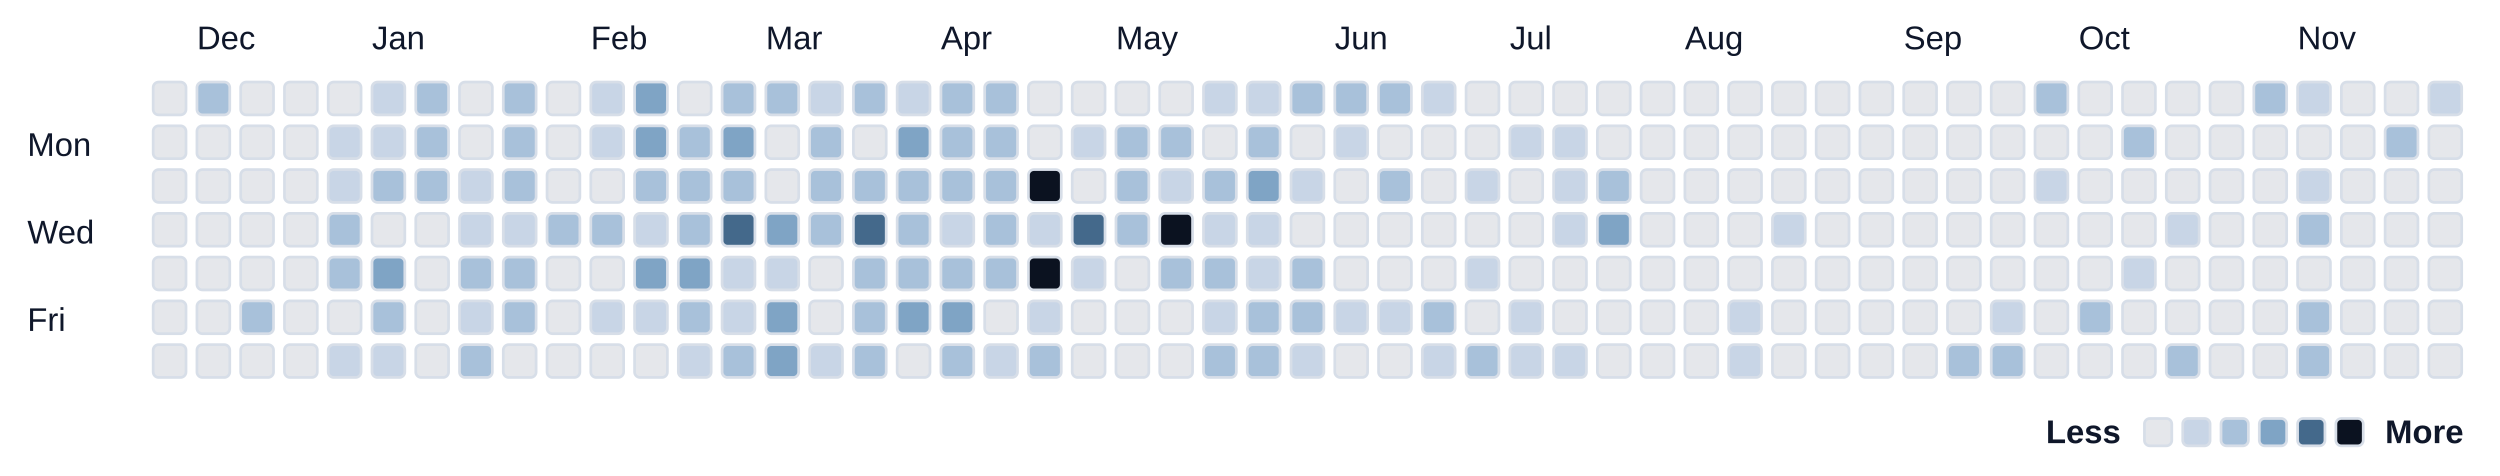
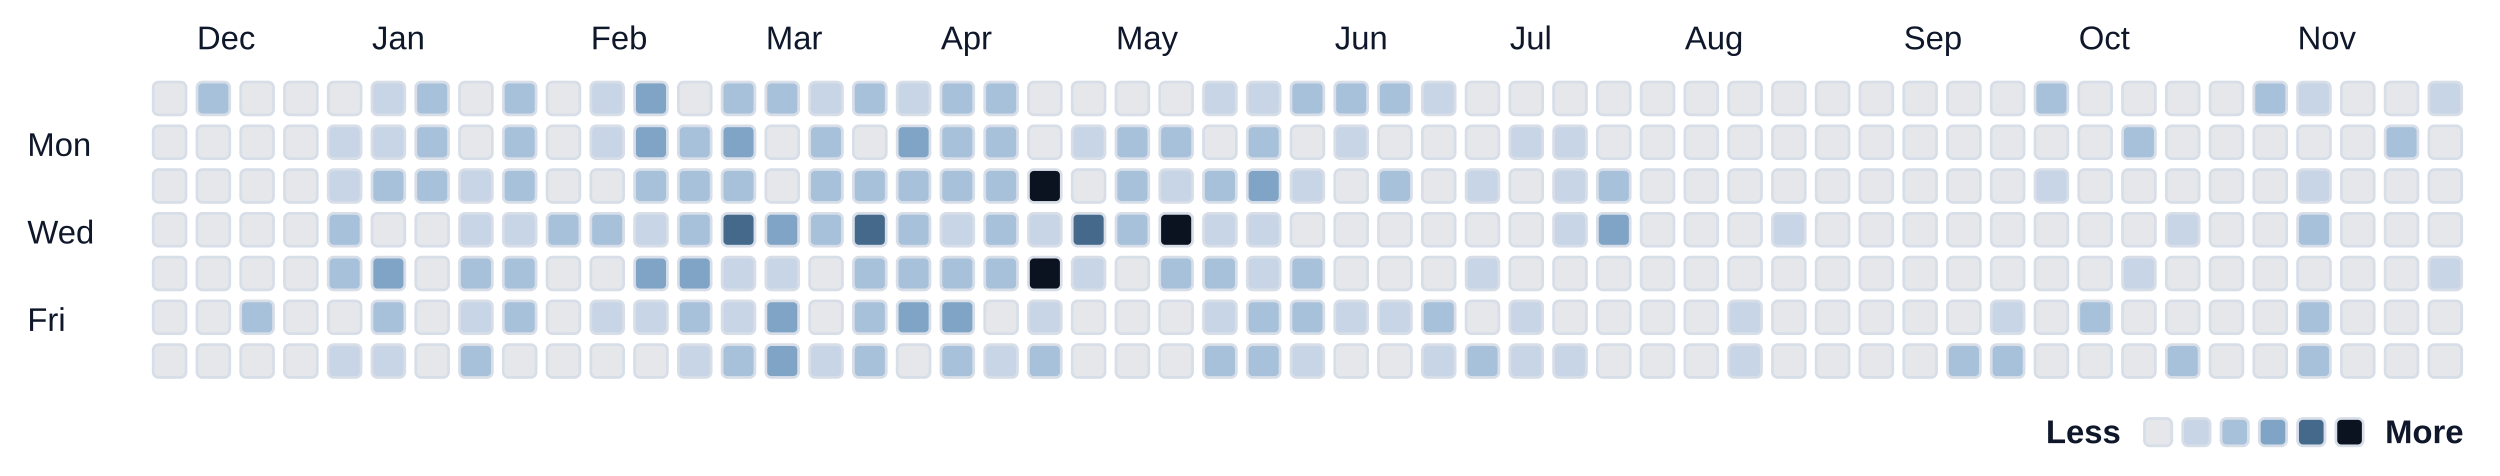
<svg xmlns="http://www.w3.org/2000/svg" baseProfile="tiny" height="174" version="1.2" width="914">
  <defs />
  <text fill="#0F172A" font-family="Segoe UI, Arial, sans-serif" font-size="12px" x="72" y="18">Dec</text>
  <text fill="#0F172A" font-family="Segoe UI, Arial, sans-serif" font-size="12px" x="136" y="18">Jan</text>
  <text fill="#0F172A" font-family="Segoe UI, Arial, sans-serif" font-size="12px" x="216" y="18">Feb</text>
  <text fill="#0F172A" font-family="Segoe UI, Arial, sans-serif" font-size="12px" x="280" y="18">Mar</text>
  <text fill="#0F172A" font-family="Segoe UI, Arial, sans-serif" font-size="12px" x="344" y="18">Apr</text>
  <text fill="#0F172A" font-family="Segoe UI, Arial, sans-serif" font-size="12px" x="408" y="18">May</text>
  <text fill="#0F172A" font-family="Segoe UI, Arial, sans-serif" font-size="12px" x="488" y="18">Jun</text>
  <text fill="#0F172A" font-family="Segoe UI, Arial, sans-serif" font-size="12px" x="552" y="18">Jul</text>
  <text fill="#0F172A" font-family="Segoe UI, Arial, sans-serif" font-size="12px" x="616" y="18">Aug</text>
  <text fill="#0F172A" font-family="Segoe UI, Arial, sans-serif" font-size="12px" x="696" y="18">Sep</text>
  <text fill="#0F172A" font-family="Segoe UI, Arial, sans-serif" font-size="12px" x="760" y="18">Oct</text>
  <text fill="#0F172A" font-family="Segoe UI, Arial, sans-serif" font-size="12px" x="840" y="18">Nov</text>
  <text fill="#0F172A" font-family="Segoe UI, Arial, sans-serif" font-size="12px" x="10" y="57">Mon</text>
  <text fill="#0F172A" font-family="Segoe UI, Arial, sans-serif" font-size="12px" x="10" y="89">Wed</text>
  <text fill="#0F172A" font-family="Segoe UI, Arial, sans-serif" font-size="12px" x="10" y="121">Fri</text>
  <rect fill="#E5E7EB" height="12" rx="2" ry="2" stroke="#D7DEE8" stroke-width="1" width="12" x="56" y="30" />
  <rect fill="#E5E7EB" height="12" rx="2" ry="2" stroke="#D7DEE8" stroke-width="1" width="12" x="56" y="46" />
  <rect fill="#E5E7EB" height="12" rx="2" ry="2" stroke="#D7DEE8" stroke-width="1" width="12" x="56" y="62" />
  <rect fill="#E5E7EB" height="12" rx="2" ry="2" stroke="#D7DEE8" stroke-width="1" width="12" x="56" y="78" />
  <rect fill="#E5E7EB" height="12" rx="2" ry="2" stroke="#D7DEE8" stroke-width="1" width="12" x="56" y="94" />
  <rect fill="#E5E7EB" height="12" rx="2" ry="2" stroke="#D7DEE8" stroke-width="1" width="12" x="56" y="110" />
  <rect fill="#E5E7EB" height="12" rx="2" ry="2" stroke="#D7DEE8" stroke-width="1" width="12" x="56" y="126" />
  <rect fill="#A8C1DA" height="12" rx="2" ry="2" stroke="#D7DEE8" stroke-width="1" width="12" x="72" y="30" />
  <rect fill="#E5E7EB" height="12" rx="2" ry="2" stroke="#D7DEE8" stroke-width="1" width="12" x="72" y="46" />
  <rect fill="#E5E7EB" height="12" rx="2" ry="2" stroke="#D7DEE8" stroke-width="1" width="12" x="72" y="62" />
  <rect fill="#E5E7EB" height="12" rx="2" ry="2" stroke="#D7DEE8" stroke-width="1" width="12" x="72" y="78" />
  <rect fill="#E5E7EB" height="12" rx="2" ry="2" stroke="#D7DEE8" stroke-width="1" width="12" x="72" y="94" />
  <rect fill="#E5E7EB" height="12" rx="2" ry="2" stroke="#D7DEE8" stroke-width="1" width="12" x="72" y="110" />
  <rect fill="#E5E7EB" height="12" rx="2" ry="2" stroke="#D7DEE8" stroke-width="1" width="12" x="72" y="126" />
  <rect fill="#E5E7EB" height="12" rx="2" ry="2" stroke="#D7DEE8" stroke-width="1" width="12" x="88" y="30" />
  <rect fill="#E5E7EB" height="12" rx="2" ry="2" stroke="#D7DEE8" stroke-width="1" width="12" x="88" y="46" />
  <rect fill="#E5E7EB" height="12" rx="2" ry="2" stroke="#D7DEE8" stroke-width="1" width="12" x="88" y="62" />
  <rect fill="#E5E7EB" height="12" rx="2" ry="2" stroke="#D7DEE8" stroke-width="1" width="12" x="88" y="78" />
  <rect fill="#E5E7EB" height="12" rx="2" ry="2" stroke="#D7DEE8" stroke-width="1" width="12" x="88" y="94" />
  <rect fill="#A8C1DA" height="12" rx="2" ry="2" stroke="#D7DEE8" stroke-width="1" width="12" x="88" y="110" />
  <rect fill="#E5E7EB" height="12" rx="2" ry="2" stroke="#D7DEE8" stroke-width="1" width="12" x="88" y="126" />
  <rect fill="#E5E7EB" height="12" rx="2" ry="2" stroke="#D7DEE8" stroke-width="1" width="12" x="104" y="30" />
  <rect fill="#E5E7EB" height="12" rx="2" ry="2" stroke="#D7DEE8" stroke-width="1" width="12" x="104" y="46" />
  <rect fill="#E5E7EB" height="12" rx="2" ry="2" stroke="#D7DEE8" stroke-width="1" width="12" x="104" y="62" />
  <rect fill="#E5E7EB" height="12" rx="2" ry="2" stroke="#D7DEE8" stroke-width="1" width="12" x="104" y="78" />
  <rect fill="#E5E7EB" height="12" rx="2" ry="2" stroke="#D7DEE8" stroke-width="1" width="12" x="104" y="94" />
  <rect fill="#E5E7EB" height="12" rx="2" ry="2" stroke="#D7DEE8" stroke-width="1" width="12" x="104" y="110" />
  <rect fill="#E5E7EB" height="12" rx="2" ry="2" stroke="#D7DEE8" stroke-width="1" width="12" x="104" y="126" />
  <rect fill="#E5E7EB" height="12" rx="2" ry="2" stroke="#D7DEE8" stroke-width="1" width="12" x="120" y="30" />
  <rect fill="#C8D5E6" height="12" rx="2" ry="2" stroke="#D7DEE8" stroke-width="1" width="12" x="120" y="46" />
  <rect fill="#C8D5E6" height="12" rx="2" ry="2" stroke="#D7DEE8" stroke-width="1" width="12" x="120" y="62" />
  <rect fill="#A8C1DA" height="12" rx="2" ry="2" stroke="#D7DEE8" stroke-width="1" width="12" x="120" y="78" />
  <rect fill="#A8C1DA" height="12" rx="2" ry="2" stroke="#D7DEE8" stroke-width="1" width="12" x="120" y="94" />
  <rect fill="#E5E7EB" height="12" rx="2" ry="2" stroke="#D7DEE8" stroke-width="1" width="12" x="120" y="110" />
  <rect fill="#C8D5E6" height="12" rx="2" ry="2" stroke="#D7DEE8" stroke-width="1" width="12" x="120" y="126" />
  <rect fill="#C8D5E6" height="12" rx="2" ry="2" stroke="#D7DEE8" stroke-width="1" width="12" x="136" y="30" />
  <rect fill="#C8D5E6" height="12" rx="2" ry="2" stroke="#D7DEE8" stroke-width="1" width="12" x="136" y="46" />
  <rect fill="#A8C1DA" height="12" rx="2" ry="2" stroke="#D7DEE8" stroke-width="1" width="12" x="136" y="62" />
  <rect fill="#E5E7EB" height="12" rx="2" ry="2" stroke="#D7DEE8" stroke-width="1" width="12" x="136" y="78" />
  <rect fill="#7FA4C5" height="12" rx="2" ry="2" stroke="#D7DEE8" stroke-width="1" width="12" x="136" y="94" />
  <rect fill="#A8C1DA" height="12" rx="2" ry="2" stroke="#D7DEE8" stroke-width="1" width="12" x="136" y="110" />
  <rect fill="#C8D5E6" height="12" rx="2" ry="2" stroke="#D7DEE8" stroke-width="1" width="12" x="136" y="126" />
  <rect fill="#A8C1DA" height="12" rx="2" ry="2" stroke="#D7DEE8" stroke-width="1" width="12" x="152" y="30" />
  <rect fill="#A8C1DA" height="12" rx="2" ry="2" stroke="#D7DEE8" stroke-width="1" width="12" x="152" y="46" />
  <rect fill="#A8C1DA" height="12" rx="2" ry="2" stroke="#D7DEE8" stroke-width="1" width="12" x="152" y="62" />
  <rect fill="#E5E7EB" height="12" rx="2" ry="2" stroke="#D7DEE8" stroke-width="1" width="12" x="152" y="78" />
  <rect fill="#E5E7EB" height="12" rx="2" ry="2" stroke="#D7DEE8" stroke-width="1" width="12" x="152" y="94" />
  <rect fill="#E5E7EB" height="12" rx="2" ry="2" stroke="#D7DEE8" stroke-width="1" width="12" x="152" y="110" />
  <rect fill="#E5E7EB" height="12" rx="2" ry="2" stroke="#D7DEE8" stroke-width="1" width="12" x="152" y="126" />
  <rect fill="#E5E7EB" height="12" rx="2" ry="2" stroke="#D7DEE8" stroke-width="1" width="12" x="168" y="30" />
  <rect fill="#E5E7EB" height="12" rx="2" ry="2" stroke="#D7DEE8" stroke-width="1" width="12" x="168" y="46" />
  <rect fill="#C8D5E6" height="12" rx="2" ry="2" stroke="#D7DEE8" stroke-width="1" width="12" x="168" y="62" />
  <rect fill="#C8D5E6" height="12" rx="2" ry="2" stroke="#D7DEE8" stroke-width="1" width="12" x="168" y="78" />
  <rect fill="#A8C1DA" height="12" rx="2" ry="2" stroke="#D7DEE8" stroke-width="1" width="12" x="168" y="94" />
  <rect fill="#C8D5E6" height="12" rx="2" ry="2" stroke="#D7DEE8" stroke-width="1" width="12" x="168" y="110" />
  <rect fill="#A8C1DA" height="12" rx="2" ry="2" stroke="#D7DEE8" stroke-width="1" width="12" x="168" y="126" />
  <rect fill="#A8C1DA" height="12" rx="2" ry="2" stroke="#D7DEE8" stroke-width="1" width="12" x="184" y="30" />
  <rect fill="#A8C1DA" height="12" rx="2" ry="2" stroke="#D7DEE8" stroke-width="1" width="12" x="184" y="46" />
  <rect fill="#A8C1DA" height="12" rx="2" ry="2" stroke="#D7DEE8" stroke-width="1" width="12" x="184" y="62" />
  <rect fill="#C8D5E6" height="12" rx="2" ry="2" stroke="#D7DEE8" stroke-width="1" width="12" x="184" y="78" />
  <rect fill="#A8C1DA" height="12" rx="2" ry="2" stroke="#D7DEE8" stroke-width="1" width="12" x="184" y="94" />
  <rect fill="#A8C1DA" height="12" rx="2" ry="2" stroke="#D7DEE8" stroke-width="1" width="12" x="184" y="110" />
  <rect fill="#E5E7EB" height="12" rx="2" ry="2" stroke="#D7DEE8" stroke-width="1" width="12" x="184" y="126" />
  <rect fill="#E5E7EB" height="12" rx="2" ry="2" stroke="#D7DEE8" stroke-width="1" width="12" x="200" y="30" />
  <rect fill="#E5E7EB" height="12" rx="2" ry="2" stroke="#D7DEE8" stroke-width="1" width="12" x="200" y="46" />
  <rect fill="#E5E7EB" height="12" rx="2" ry="2" stroke="#D7DEE8" stroke-width="1" width="12" x="200" y="62" />
  <rect fill="#A8C1DA" height="12" rx="2" ry="2" stroke="#D7DEE8" stroke-width="1" width="12" x="200" y="78" />
  <rect fill="#E5E7EB" height="12" rx="2" ry="2" stroke="#D7DEE8" stroke-width="1" width="12" x="200" y="94" />
  <rect fill="#E5E7EB" height="12" rx="2" ry="2" stroke="#D7DEE8" stroke-width="1" width="12" x="200" y="110" />
  <rect fill="#E5E7EB" height="12" rx="2" ry="2" stroke="#D7DEE8" stroke-width="1" width="12" x="200" y="126" />
  <rect fill="#C8D5E6" height="12" rx="2" ry="2" stroke="#D7DEE8" stroke-width="1" width="12" x="216" y="30" />
  <rect fill="#C8D5E6" height="12" rx="2" ry="2" stroke="#D7DEE8" stroke-width="1" width="12" x="216" y="46" />
  <rect fill="#E5E7EB" height="12" rx="2" ry="2" stroke="#D7DEE8" stroke-width="1" width="12" x="216" y="62" />
  <rect fill="#A8C1DA" height="12" rx="2" ry="2" stroke="#D7DEE8" stroke-width="1" width="12" x="216" y="78" />
  <rect fill="#E5E7EB" height="12" rx="2" ry="2" stroke="#D7DEE8" stroke-width="1" width="12" x="216" y="94" />
  <rect fill="#C8D5E6" height="12" rx="2" ry="2" stroke="#D7DEE8" stroke-width="1" width="12" x="216" y="110" />
  <rect fill="#E5E7EB" height="12" rx="2" ry="2" stroke="#D7DEE8" stroke-width="1" width="12" x="216" y="126" />
  <rect fill="#7FA4C5" height="12" rx="2" ry="2" stroke="#D7DEE8" stroke-width="1" width="12" x="232" y="30" />
  <rect fill="#7FA4C5" height="12" rx="2" ry="2" stroke="#D7DEE8" stroke-width="1" width="12" x="232" y="46" />
  <rect fill="#A8C1DA" height="12" rx="2" ry="2" stroke="#D7DEE8" stroke-width="1" width="12" x="232" y="62" />
  <rect fill="#C8D5E6" height="12" rx="2" ry="2" stroke="#D7DEE8" stroke-width="1" width="12" x="232" y="78" />
  <rect fill="#7FA4C5" height="12" rx="2" ry="2" stroke="#D7DEE8" stroke-width="1" width="12" x="232" y="94" />
  <rect fill="#C8D5E6" height="12" rx="2" ry="2" stroke="#D7DEE8" stroke-width="1" width="12" x="232" y="110" />
  <rect fill="#E5E7EB" height="12" rx="2" ry="2" stroke="#D7DEE8" stroke-width="1" width="12" x="232" y="126" />
  <rect fill="#E5E7EB" height="12" rx="2" ry="2" stroke="#D7DEE8" stroke-width="1" width="12" x="248" y="30" />
  <rect fill="#A8C1DA" height="12" rx="2" ry="2" stroke="#D7DEE8" stroke-width="1" width="12" x="248" y="46" />
  <rect fill="#A8C1DA" height="12" rx="2" ry="2" stroke="#D7DEE8" stroke-width="1" width="12" x="248" y="62" />
  <rect fill="#A8C1DA" height="12" rx="2" ry="2" stroke="#D7DEE8" stroke-width="1" width="12" x="248" y="78" />
  <rect fill="#7FA4C5" height="12" rx="2" ry="2" stroke="#D7DEE8" stroke-width="1" width="12" x="248" y="94" />
  <rect fill="#A8C1DA" height="12" rx="2" ry="2" stroke="#D7DEE8" stroke-width="1" width="12" x="248" y="110" />
  <rect fill="#C8D5E6" height="12" rx="2" ry="2" stroke="#D7DEE8" stroke-width="1" width="12" x="248" y="126" />
  <rect fill="#A8C1DA" height="12" rx="2" ry="2" stroke="#D7DEE8" stroke-width="1" width="12" x="264" y="30" />
  <rect fill="#7FA4C5" height="12" rx="2" ry="2" stroke="#D7DEE8" stroke-width="1" width="12" x="264" y="46" />
  <rect fill="#A8C1DA" height="12" rx="2" ry="2" stroke="#D7DEE8" stroke-width="1" width="12" x="264" y="62" />
  <rect fill="#44698B" height="12" rx="2" ry="2" stroke="#D7DEE8" stroke-width="1" width="12" x="264" y="78" />
  <rect fill="#C8D5E6" height="12" rx="2" ry="2" stroke="#D7DEE8" stroke-width="1" width="12" x="264" y="94" />
  <rect fill="#C8D5E6" height="12" rx="2" ry="2" stroke="#D7DEE8" stroke-width="1" width="12" x="264" y="110" />
  <rect fill="#A8C1DA" height="12" rx="2" ry="2" stroke="#D7DEE8" stroke-width="1" width="12" x="264" y="126" />
  <rect fill="#A8C1DA" height="12" rx="2" ry="2" stroke="#D7DEE8" stroke-width="1" width="12" x="280" y="30" />
  <rect fill="#E5E7EB" height="12" rx="2" ry="2" stroke="#D7DEE8" stroke-width="1" width="12" x="280" y="46" />
  <rect fill="#E5E7EB" height="12" rx="2" ry="2" stroke="#D7DEE8" stroke-width="1" width="12" x="280" y="62" />
  <rect fill="#7FA4C5" height="12" rx="2" ry="2" stroke="#D7DEE8" stroke-width="1" width="12" x="280" y="78" />
  <rect fill="#C8D5E6" height="12" rx="2" ry="2" stroke="#D7DEE8" stroke-width="1" width="12" x="280" y="94" />
  <rect fill="#7FA4C5" height="12" rx="2" ry="2" stroke="#D7DEE8" stroke-width="1" width="12" x="280" y="110" />
  <rect fill="#7FA4C5" height="12" rx="2" ry="2" stroke="#D7DEE8" stroke-width="1" width="12" x="280" y="126" />
  <rect fill="#C8D5E6" height="12" rx="2" ry="2" stroke="#D7DEE8" stroke-width="1" width="12" x="296" y="30" />
  <rect fill="#A8C1DA" height="12" rx="2" ry="2" stroke="#D7DEE8" stroke-width="1" width="12" x="296" y="46" />
  <rect fill="#A8C1DA" height="12" rx="2" ry="2" stroke="#D7DEE8" stroke-width="1" width="12" x="296" y="62" />
  <rect fill="#A8C1DA" height="12" rx="2" ry="2" stroke="#D7DEE8" stroke-width="1" width="12" x="296" y="78" />
  <rect fill="#E5E7EB" height="12" rx="2" ry="2" stroke="#D7DEE8" stroke-width="1" width="12" x="296" y="94" />
  <rect fill="#E5E7EB" height="12" rx="2" ry="2" stroke="#D7DEE8" stroke-width="1" width="12" x="296" y="110" />
  <rect fill="#C8D5E6" height="12" rx="2" ry="2" stroke="#D7DEE8" stroke-width="1" width="12" x="296" y="126" />
  <rect fill="#A8C1DA" height="12" rx="2" ry="2" stroke="#D7DEE8" stroke-width="1" width="12" x="312" y="30" />
  <rect fill="#E5E7EB" height="12" rx="2" ry="2" stroke="#D7DEE8" stroke-width="1" width="12" x="312" y="46" />
  <rect fill="#A8C1DA" height="12" rx="2" ry="2" stroke="#D7DEE8" stroke-width="1" width="12" x="312" y="62" />
  <rect fill="#44698B" height="12" rx="2" ry="2" stroke="#D7DEE8" stroke-width="1" width="12" x="312" y="78" />
  <rect fill="#A8C1DA" height="12" rx="2" ry="2" stroke="#D7DEE8" stroke-width="1" width="12" x="312" y="94" />
  <rect fill="#A8C1DA" height="12" rx="2" ry="2" stroke="#D7DEE8" stroke-width="1" width="12" x="312" y="110" />
  <rect fill="#A8C1DA" height="12" rx="2" ry="2" stroke="#D7DEE8" stroke-width="1" width="12" x="312" y="126" />
  <rect fill="#C8D5E6" height="12" rx="2" ry="2" stroke="#D7DEE8" stroke-width="1" width="12" x="328" y="30" />
  <rect fill="#7FA4C5" height="12" rx="2" ry="2" stroke="#D7DEE8" stroke-width="1" width="12" x="328" y="46" />
  <rect fill="#A8C1DA" height="12" rx="2" ry="2" stroke="#D7DEE8" stroke-width="1" width="12" x="328" y="62" />
  <rect fill="#A8C1DA" height="12" rx="2" ry="2" stroke="#D7DEE8" stroke-width="1" width="12" x="328" y="78" />
  <rect fill="#A8C1DA" height="12" rx="2" ry="2" stroke="#D7DEE8" stroke-width="1" width="12" x="328" y="94" />
  <rect fill="#7FA4C5" height="12" rx="2" ry="2" stroke="#D7DEE8" stroke-width="1" width="12" x="328" y="110" />
  <rect fill="#E5E7EB" height="12" rx="2" ry="2" stroke="#D7DEE8" stroke-width="1" width="12" x="328" y="126" />
  <rect fill="#A8C1DA" height="12" rx="2" ry="2" stroke="#D7DEE8" stroke-width="1" width="12" x="344" y="30" />
  <rect fill="#A8C1DA" height="12" rx="2" ry="2" stroke="#D7DEE8" stroke-width="1" width="12" x="344" y="46" />
  <rect fill="#A8C1DA" height="12" rx="2" ry="2" stroke="#D7DEE8" stroke-width="1" width="12" x="344" y="62" />
  <rect fill="#C8D5E6" height="12" rx="2" ry="2" stroke="#D7DEE8" stroke-width="1" width="12" x="344" y="78" />
  <rect fill="#A8C1DA" height="12" rx="2" ry="2" stroke="#D7DEE8" stroke-width="1" width="12" x="344" y="94" />
  <rect fill="#7FA4C5" height="12" rx="2" ry="2" stroke="#D7DEE8" stroke-width="1" width="12" x="344" y="110" />
  <rect fill="#A8C1DA" height="12" rx="2" ry="2" stroke="#D7DEE8" stroke-width="1" width="12" x="344" y="126" />
  <rect fill="#A8C1DA" height="12" rx="2" ry="2" stroke="#D7DEE8" stroke-width="1" width="12" x="360" y="30" />
  <rect fill="#A8C1DA" height="12" rx="2" ry="2" stroke="#D7DEE8" stroke-width="1" width="12" x="360" y="46" />
  <rect fill="#A8C1DA" height="12" rx="2" ry="2" stroke="#D7DEE8" stroke-width="1" width="12" x="360" y="62" />
  <rect fill="#A8C1DA" height="12" rx="2" ry="2" stroke="#D7DEE8" stroke-width="1" width="12" x="360" y="78" />
  <rect fill="#A8C1DA" height="12" rx="2" ry="2" stroke="#D7DEE8" stroke-width="1" width="12" x="360" y="94" />
  <rect fill="#E5E7EB" height="12" rx="2" ry="2" stroke="#D7DEE8" stroke-width="1" width="12" x="360" y="110" />
  <rect fill="#C8D5E6" height="12" rx="2" ry="2" stroke="#D7DEE8" stroke-width="1" width="12" x="360" y="126" />
  <rect fill="#E5E7EB" height="12" rx="2" ry="2" stroke="#D7DEE8" stroke-width="1" width="12" x="376" y="30" />
  <rect fill="#E5E7EB" height="12" rx="2" ry="2" stroke="#D7DEE8" stroke-width="1" width="12" x="376" y="46" />
  <rect fill="#0B1220" height="12" rx="2" ry="2" stroke="#D7DEE8" stroke-width="1" width="12" x="376" y="62" />
  <rect fill="#C8D5E6" height="12" rx="2" ry="2" stroke="#D7DEE8" stroke-width="1" width="12" x="376" y="78" />
  <rect fill="#0B1220" height="12" rx="2" ry="2" stroke="#D7DEE8" stroke-width="1" width="12" x="376" y="94" />
  <rect fill="#C8D5E6" height="12" rx="2" ry="2" stroke="#D7DEE8" stroke-width="1" width="12" x="376" y="110" />
  <rect fill="#A8C1DA" height="12" rx="2" ry="2" stroke="#D7DEE8" stroke-width="1" width="12" x="376" y="126" />
  <rect fill="#E5E7EB" height="12" rx="2" ry="2" stroke="#D7DEE8" stroke-width="1" width="12" x="392" y="30" />
  <rect fill="#C8D5E6" height="12" rx="2" ry="2" stroke="#D7DEE8" stroke-width="1" width="12" x="392" y="46" />
  <rect fill="#E5E7EB" height="12" rx="2" ry="2" stroke="#D7DEE8" stroke-width="1" width="12" x="392" y="62" />
  <rect fill="#44698B" height="12" rx="2" ry="2" stroke="#D7DEE8" stroke-width="1" width="12" x="392" y="78" />
  <rect fill="#C8D5E6" height="12" rx="2" ry="2" stroke="#D7DEE8" stroke-width="1" width="12" x="392" y="94" />
  <rect fill="#E5E7EB" height="12" rx="2" ry="2" stroke="#D7DEE8" stroke-width="1" width="12" x="392" y="110" />
  <rect fill="#E5E7EB" height="12" rx="2" ry="2" stroke="#D7DEE8" stroke-width="1" width="12" x="392" y="126" />
  <rect fill="#E5E7EB" height="12" rx="2" ry="2" stroke="#D7DEE8" stroke-width="1" width="12" x="408" y="30" />
  <rect fill="#A8C1DA" height="12" rx="2" ry="2" stroke="#D7DEE8" stroke-width="1" width="12" x="408" y="46" />
  <rect fill="#A8C1DA" height="12" rx="2" ry="2" stroke="#D7DEE8" stroke-width="1" width="12" x="408" y="62" />
  <rect fill="#A8C1DA" height="12" rx="2" ry="2" stroke="#D7DEE8" stroke-width="1" width="12" x="408" y="78" />
  <rect fill="#E5E7EB" height="12" rx="2" ry="2" stroke="#D7DEE8" stroke-width="1" width="12" x="408" y="94" />
  <rect fill="#E5E7EB" height="12" rx="2" ry="2" stroke="#D7DEE8" stroke-width="1" width="12" x="408" y="110" />
  <rect fill="#E5E7EB" height="12" rx="2" ry="2" stroke="#D7DEE8" stroke-width="1" width="12" x="408" y="126" />
  <rect fill="#E5E7EB" height="12" rx="2" ry="2" stroke="#D7DEE8" stroke-width="1" width="12" x="424" y="30" />
  <rect fill="#A8C1DA" height="12" rx="2" ry="2" stroke="#D7DEE8" stroke-width="1" width="12" x="424" y="46" />
  <rect fill="#C8D5E6" height="12" rx="2" ry="2" stroke="#D7DEE8" stroke-width="1" width="12" x="424" y="62" />
  <rect fill="#0B1220" height="12" rx="2" ry="2" stroke="#D7DEE8" stroke-width="1" width="12" x="424" y="78" />
  <rect fill="#A8C1DA" height="12" rx="2" ry="2" stroke="#D7DEE8" stroke-width="1" width="12" x="424" y="94" />
  <rect fill="#E5E7EB" height="12" rx="2" ry="2" stroke="#D7DEE8" stroke-width="1" width="12" x="424" y="110" />
  <rect fill="#E5E7EB" height="12" rx="2" ry="2" stroke="#D7DEE8" stroke-width="1" width="12" x="424" y="126" />
  <rect fill="#C8D5E6" height="12" rx="2" ry="2" stroke="#D7DEE8" stroke-width="1" width="12" x="440" y="30" />
  <rect fill="#E5E7EB" height="12" rx="2" ry="2" stroke="#D7DEE8" stroke-width="1" width="12" x="440" y="46" />
  <rect fill="#A8C1DA" height="12" rx="2" ry="2" stroke="#D7DEE8" stroke-width="1" width="12" x="440" y="62" />
  <rect fill="#C8D5E6" height="12" rx="2" ry="2" stroke="#D7DEE8" stroke-width="1" width="12" x="440" y="78" />
  <rect fill="#A8C1DA" height="12" rx="2" ry="2" stroke="#D7DEE8" stroke-width="1" width="12" x="440" y="94" />
  <rect fill="#C8D5E6" height="12" rx="2" ry="2" stroke="#D7DEE8" stroke-width="1" width="12" x="440" y="110" />
  <rect fill="#A8C1DA" height="12" rx="2" ry="2" stroke="#D7DEE8" stroke-width="1" width="12" x="440" y="126" />
  <rect fill="#C8D5E6" height="12" rx="2" ry="2" stroke="#D7DEE8" stroke-width="1" width="12" x="456" y="30" />
  <rect fill="#A8C1DA" height="12" rx="2" ry="2" stroke="#D7DEE8" stroke-width="1" width="12" x="456" y="46" />
  <rect fill="#7FA4C5" height="12" rx="2" ry="2" stroke="#D7DEE8" stroke-width="1" width="12" x="456" y="62" />
  <rect fill="#C8D5E6" height="12" rx="2" ry="2" stroke="#D7DEE8" stroke-width="1" width="12" x="456" y="78" />
  <rect fill="#C8D5E6" height="12" rx="2" ry="2" stroke="#D7DEE8" stroke-width="1" width="12" x="456" y="94" />
  <rect fill="#A8C1DA" height="12" rx="2" ry="2" stroke="#D7DEE8" stroke-width="1" width="12" x="456" y="110" />
  <rect fill="#A8C1DA" height="12" rx="2" ry="2" stroke="#D7DEE8" stroke-width="1" width="12" x="456" y="126" />
  <rect fill="#A8C1DA" height="12" rx="2" ry="2" stroke="#D7DEE8" stroke-width="1" width="12" x="472" y="30" />
  <rect fill="#E5E7EB" height="12" rx="2" ry="2" stroke="#D7DEE8" stroke-width="1" width="12" x="472" y="46" />
  <rect fill="#C8D5E6" height="12" rx="2" ry="2" stroke="#D7DEE8" stroke-width="1" width="12" x="472" y="62" />
  <rect fill="#E5E7EB" height="12" rx="2" ry="2" stroke="#D7DEE8" stroke-width="1" width="12" x="472" y="78" />
  <rect fill="#A8C1DA" height="12" rx="2" ry="2" stroke="#D7DEE8" stroke-width="1" width="12" x="472" y="94" />
  <rect fill="#A8C1DA" height="12" rx="2" ry="2" stroke="#D7DEE8" stroke-width="1" width="12" x="472" y="110" />
  <rect fill="#C8D5E6" height="12" rx="2" ry="2" stroke="#D7DEE8" stroke-width="1" width="12" x="472" y="126" />
  <rect fill="#A8C1DA" height="12" rx="2" ry="2" stroke="#D7DEE8" stroke-width="1" width="12" x="488" y="30" />
  <rect fill="#C8D5E6" height="12" rx="2" ry="2" stroke="#D7DEE8" stroke-width="1" width="12" x="488" y="46" />
  <rect fill="#E5E7EB" height="12" rx="2" ry="2" stroke="#D7DEE8" stroke-width="1" width="12" x="488" y="62" />
  <rect fill="#E5E7EB" height="12" rx="2" ry="2" stroke="#D7DEE8" stroke-width="1" width="12" x="488" y="78" />
  <rect fill="#E5E7EB" height="12" rx="2" ry="2" stroke="#D7DEE8" stroke-width="1" width="12" x="488" y="94" />
  <rect fill="#C8D5E6" height="12" rx="2" ry="2" stroke="#D7DEE8" stroke-width="1" width="12" x="488" y="110" />
  <rect fill="#E5E7EB" height="12" rx="2" ry="2" stroke="#D7DEE8" stroke-width="1" width="12" x="488" y="126" />
  <rect fill="#A8C1DA" height="12" rx="2" ry="2" stroke="#D7DEE8" stroke-width="1" width="12" x="504" y="30" />
  <rect fill="#E5E7EB" height="12" rx="2" ry="2" stroke="#D7DEE8" stroke-width="1" width="12" x="504" y="46" />
  <rect fill="#A8C1DA" height="12" rx="2" ry="2" stroke="#D7DEE8" stroke-width="1" width="12" x="504" y="62" />
  <rect fill="#E5E7EB" height="12" rx="2" ry="2" stroke="#D7DEE8" stroke-width="1" width="12" x="504" y="78" />
  <rect fill="#E5E7EB" height="12" rx="2" ry="2" stroke="#D7DEE8" stroke-width="1" width="12" x="504" y="94" />
  <rect fill="#C8D5E6" height="12" rx="2" ry="2" stroke="#D7DEE8" stroke-width="1" width="12" x="504" y="110" />
  <rect fill="#E5E7EB" height="12" rx="2" ry="2" stroke="#D7DEE8" stroke-width="1" width="12" x="504" y="126" />
  <rect fill="#C8D5E6" height="12" rx="2" ry="2" stroke="#D7DEE8" stroke-width="1" width="12" x="520" y="30" />
  <rect fill="#E5E7EB" height="12" rx="2" ry="2" stroke="#D7DEE8" stroke-width="1" width="12" x="520" y="46" />
  <rect fill="#E5E7EB" height="12" rx="2" ry="2" stroke="#D7DEE8" stroke-width="1" width="12" x="520" y="62" />
  <rect fill="#E5E7EB" height="12" rx="2" ry="2" stroke="#D7DEE8" stroke-width="1" width="12" x="520" y="78" />
  <rect fill="#E5E7EB" height="12" rx="2" ry="2" stroke="#D7DEE8" stroke-width="1" width="12" x="520" y="94" />
  <rect fill="#A8C1DA" height="12" rx="2" ry="2" stroke="#D7DEE8" stroke-width="1" width="12" x="520" y="110" />
  <rect fill="#C8D5E6" height="12" rx="2" ry="2" stroke="#D7DEE8" stroke-width="1" width="12" x="520" y="126" />
  <rect fill="#E5E7EB" height="12" rx="2" ry="2" stroke="#D7DEE8" stroke-width="1" width="12" x="536" y="30" />
  <rect fill="#E5E7EB" height="12" rx="2" ry="2" stroke="#D7DEE8" stroke-width="1" width="12" x="536" y="46" />
  <rect fill="#C8D5E6" height="12" rx="2" ry="2" stroke="#D7DEE8" stroke-width="1" width="12" x="536" y="62" />
  <rect fill="#E5E7EB" height="12" rx="2" ry="2" stroke="#D7DEE8" stroke-width="1" width="12" x="536" y="78" />
  <rect fill="#C8D5E6" height="12" rx="2" ry="2" stroke="#D7DEE8" stroke-width="1" width="12" x="536" y="94" />
  <rect fill="#E5E7EB" height="12" rx="2" ry="2" stroke="#D7DEE8" stroke-width="1" width="12" x="536" y="110" />
  <rect fill="#A8C1DA" height="12" rx="2" ry="2" stroke="#D7DEE8" stroke-width="1" width="12" x="536" y="126" />
  <rect fill="#E5E7EB" height="12" rx="2" ry="2" stroke="#D7DEE8" stroke-width="1" width="12" x="552" y="30" />
  <rect fill="#C8D5E6" height="12" rx="2" ry="2" stroke="#D7DEE8" stroke-width="1" width="12" x="552" y="46" />
  <rect fill="#E5E7EB" height="12" rx="2" ry="2" stroke="#D7DEE8" stroke-width="1" width="12" x="552" y="62" />
  <rect fill="#E5E7EB" height="12" rx="2" ry="2" stroke="#D7DEE8" stroke-width="1" width="12" x="552" y="78" />
  <rect fill="#E5E7EB" height="12" rx="2" ry="2" stroke="#D7DEE8" stroke-width="1" width="12" x="552" y="94" />
  <rect fill="#C8D5E6" height="12" rx="2" ry="2" stroke="#D7DEE8" stroke-width="1" width="12" x="552" y="110" />
  <rect fill="#C8D5E6" height="12" rx="2" ry="2" stroke="#D7DEE8" stroke-width="1" width="12" x="552" y="126" />
  <rect fill="#E5E7EB" height="12" rx="2" ry="2" stroke="#D7DEE8" stroke-width="1" width="12" x="568" y="30" />
  <rect fill="#C8D5E6" height="12" rx="2" ry="2" stroke="#D7DEE8" stroke-width="1" width="12" x="568" y="46" />
  <rect fill="#C8D5E6" height="12" rx="2" ry="2" stroke="#D7DEE8" stroke-width="1" width="12" x="568" y="62" />
  <rect fill="#C8D5E6" height="12" rx="2" ry="2" stroke="#D7DEE8" stroke-width="1" width="12" x="568" y="78" />
  <rect fill="#E5E7EB" height="12" rx="2" ry="2" stroke="#D7DEE8" stroke-width="1" width="12" x="568" y="94" />
  <rect fill="#E5E7EB" height="12" rx="2" ry="2" stroke="#D7DEE8" stroke-width="1" width="12" x="568" y="110" />
  <rect fill="#C8D5E6" height="12" rx="2" ry="2" stroke="#D7DEE8" stroke-width="1" width="12" x="568" y="126" />
  <rect fill="#E5E7EB" height="12" rx="2" ry="2" stroke="#D7DEE8" stroke-width="1" width="12" x="584" y="30" />
  <rect fill="#E5E7EB" height="12" rx="2" ry="2" stroke="#D7DEE8" stroke-width="1" width="12" x="584" y="46" />
  <rect fill="#A8C1DA" height="12" rx="2" ry="2" stroke="#D7DEE8" stroke-width="1" width="12" x="584" y="62" />
  <rect fill="#7FA4C5" height="12" rx="2" ry="2" stroke="#D7DEE8" stroke-width="1" width="12" x="584" y="78" />
  <rect fill="#E5E7EB" height="12" rx="2" ry="2" stroke="#D7DEE8" stroke-width="1" width="12" x="584" y="94" />
  <rect fill="#E5E7EB" height="12" rx="2" ry="2" stroke="#D7DEE8" stroke-width="1" width="12" x="584" y="110" />
  <rect fill="#E5E7EB" height="12" rx="2" ry="2" stroke="#D7DEE8" stroke-width="1" width="12" x="584" y="126" />
  <rect fill="#E5E7EB" height="12" rx="2" ry="2" stroke="#D7DEE8" stroke-width="1" width="12" x="600" y="30" />
  <rect fill="#E5E7EB" height="12" rx="2" ry="2" stroke="#D7DEE8" stroke-width="1" width="12" x="600" y="46" />
  <rect fill="#E5E7EB" height="12" rx="2" ry="2" stroke="#D7DEE8" stroke-width="1" width="12" x="600" y="62" />
  <rect fill="#E5E7EB" height="12" rx="2" ry="2" stroke="#D7DEE8" stroke-width="1" width="12" x="600" y="78" />
  <rect fill="#E5E7EB" height="12" rx="2" ry="2" stroke="#D7DEE8" stroke-width="1" width="12" x="600" y="94" />
  <rect fill="#E5E7EB" height="12" rx="2" ry="2" stroke="#D7DEE8" stroke-width="1" width="12" x="600" y="110" />
  <rect fill="#E5E7EB" height="12" rx="2" ry="2" stroke="#D7DEE8" stroke-width="1" width="12" x="600" y="126" />
  <rect fill="#E5E7EB" height="12" rx="2" ry="2" stroke="#D7DEE8" stroke-width="1" width="12" x="616" y="30" />
  <rect fill="#E5E7EB" height="12" rx="2" ry="2" stroke="#D7DEE8" stroke-width="1" width="12" x="616" y="46" />
  <rect fill="#E5E7EB" height="12" rx="2" ry="2" stroke="#D7DEE8" stroke-width="1" width="12" x="616" y="62" />
  <rect fill="#E5E7EB" height="12" rx="2" ry="2" stroke="#D7DEE8" stroke-width="1" width="12" x="616" y="78" />
  <rect fill="#E5E7EB" height="12" rx="2" ry="2" stroke="#D7DEE8" stroke-width="1" width="12" x="616" y="94" />
  <rect fill="#E5E7EB" height="12" rx="2" ry="2" stroke="#D7DEE8" stroke-width="1" width="12" x="616" y="110" />
  <rect fill="#E5E7EB" height="12" rx="2" ry="2" stroke="#D7DEE8" stroke-width="1" width="12" x="616" y="126" />
  <rect fill="#E5E7EB" height="12" rx="2" ry="2" stroke="#D7DEE8" stroke-width="1" width="12" x="632" y="30" />
  <rect fill="#E5E7EB" height="12" rx="2" ry="2" stroke="#D7DEE8" stroke-width="1" width="12" x="632" y="46" />
  <rect fill="#E5E7EB" height="12" rx="2" ry="2" stroke="#D7DEE8" stroke-width="1" width="12" x="632" y="62" />
  <rect fill="#E5E7EB" height="12" rx="2" ry="2" stroke="#D7DEE8" stroke-width="1" width="12" x="632" y="78" />
  <rect fill="#E5E7EB" height="12" rx="2" ry="2" stroke="#D7DEE8" stroke-width="1" width="12" x="632" y="94" />
  <rect fill="#C8D5E6" height="12" rx="2" ry="2" stroke="#D7DEE8" stroke-width="1" width="12" x="632" y="110" />
  <rect fill="#C8D5E6" height="12" rx="2" ry="2" stroke="#D7DEE8" stroke-width="1" width="12" x="632" y="126" />
  <rect fill="#E5E7EB" height="12" rx="2" ry="2" stroke="#D7DEE8" stroke-width="1" width="12" x="648" y="30" />
  <rect fill="#E5E7EB" height="12" rx="2" ry="2" stroke="#D7DEE8" stroke-width="1" width="12" x="648" y="46" />
  <rect fill="#E5E7EB" height="12" rx="2" ry="2" stroke="#D7DEE8" stroke-width="1" width="12" x="648" y="62" />
  <rect fill="#C8D5E6" height="12" rx="2" ry="2" stroke="#D7DEE8" stroke-width="1" width="12" x="648" y="78" />
  <rect fill="#E5E7EB" height="12" rx="2" ry="2" stroke="#D7DEE8" stroke-width="1" width="12" x="648" y="94" />
  <rect fill="#E5E7EB" height="12" rx="2" ry="2" stroke="#D7DEE8" stroke-width="1" width="12" x="648" y="110" />
  <rect fill="#E5E7EB" height="12" rx="2" ry="2" stroke="#D7DEE8" stroke-width="1" width="12" x="648" y="126" />
  <rect fill="#E5E7EB" height="12" rx="2" ry="2" stroke="#D7DEE8" stroke-width="1" width="12" x="664" y="30" />
  <rect fill="#E5E7EB" height="12" rx="2" ry="2" stroke="#D7DEE8" stroke-width="1" width="12" x="664" y="46" />
  <rect fill="#E5E7EB" height="12" rx="2" ry="2" stroke="#D7DEE8" stroke-width="1" width="12" x="664" y="62" />
  <rect fill="#E5E7EB" height="12" rx="2" ry="2" stroke="#D7DEE8" stroke-width="1" width="12" x="664" y="78" />
  <rect fill="#E5E7EB" height="12" rx="2" ry="2" stroke="#D7DEE8" stroke-width="1" width="12" x="664" y="94" />
  <rect fill="#E5E7EB" height="12" rx="2" ry="2" stroke="#D7DEE8" stroke-width="1" width="12" x="664" y="110" />
  <rect fill="#E5E7EB" height="12" rx="2" ry="2" stroke="#D7DEE8" stroke-width="1" width="12" x="664" y="126" />
  <rect fill="#E5E7EB" height="12" rx="2" ry="2" stroke="#D7DEE8" stroke-width="1" width="12" x="680" y="30" />
  <rect fill="#E5E7EB" height="12" rx="2" ry="2" stroke="#D7DEE8" stroke-width="1" width="12" x="680" y="46" />
  <rect fill="#E5E7EB" height="12" rx="2" ry="2" stroke="#D7DEE8" stroke-width="1" width="12" x="680" y="62" />
  <rect fill="#E5E7EB" height="12" rx="2" ry="2" stroke="#D7DEE8" stroke-width="1" width="12" x="680" y="78" />
  <rect fill="#E5E7EB" height="12" rx="2" ry="2" stroke="#D7DEE8" stroke-width="1" width="12" x="680" y="94" />
  <rect fill="#E5E7EB" height="12" rx="2" ry="2" stroke="#D7DEE8" stroke-width="1" width="12" x="680" y="110" />
  <rect fill="#E5E7EB" height="12" rx="2" ry="2" stroke="#D7DEE8" stroke-width="1" width="12" x="680" y="126" />
  <rect fill="#E5E7EB" height="12" rx="2" ry="2" stroke="#D7DEE8" stroke-width="1" width="12" x="696" y="30" />
  <rect fill="#E5E7EB" height="12" rx="2" ry="2" stroke="#D7DEE8" stroke-width="1" width="12" x="696" y="46" />
  <rect fill="#E5E7EB" height="12" rx="2" ry="2" stroke="#D7DEE8" stroke-width="1" width="12" x="696" y="62" />
  <rect fill="#E5E7EB" height="12" rx="2" ry="2" stroke="#D7DEE8" stroke-width="1" width="12" x="696" y="78" />
  <rect fill="#E5E7EB" height="12" rx="2" ry="2" stroke="#D7DEE8" stroke-width="1" width="12" x="696" y="94" />
  <rect fill="#E5E7EB" height="12" rx="2" ry="2" stroke="#D7DEE8" stroke-width="1" width="12" x="696" y="110" />
  <rect fill="#E5E7EB" height="12" rx="2" ry="2" stroke="#D7DEE8" stroke-width="1" width="12" x="696" y="126" />
  <rect fill="#E5E7EB" height="12" rx="2" ry="2" stroke="#D7DEE8" stroke-width="1" width="12" x="712" y="30" />
  <rect fill="#E5E7EB" height="12" rx="2" ry="2" stroke="#D7DEE8" stroke-width="1" width="12" x="712" y="46" />
  <rect fill="#E5E7EB" height="12" rx="2" ry="2" stroke="#D7DEE8" stroke-width="1" width="12" x="712" y="62" />
  <rect fill="#E5E7EB" height="12" rx="2" ry="2" stroke="#D7DEE8" stroke-width="1" width="12" x="712" y="78" />
  <rect fill="#E5E7EB" height="12" rx="2" ry="2" stroke="#D7DEE8" stroke-width="1" width="12" x="712" y="94" />
  <rect fill="#E5E7EB" height="12" rx="2" ry="2" stroke="#D7DEE8" stroke-width="1" width="12" x="712" y="110" />
  <rect fill="#A8C1DA" height="12" rx="2" ry="2" stroke="#D7DEE8" stroke-width="1" width="12" x="712" y="126" />
  <rect fill="#E5E7EB" height="12" rx="2" ry="2" stroke="#D7DEE8" stroke-width="1" width="12" x="728" y="30" />
  <rect fill="#E5E7EB" height="12" rx="2" ry="2" stroke="#D7DEE8" stroke-width="1" width="12" x="728" y="46" />
  <rect fill="#E5E7EB" height="12" rx="2" ry="2" stroke="#D7DEE8" stroke-width="1" width="12" x="728" y="62" />
  <rect fill="#E5E7EB" height="12" rx="2" ry="2" stroke="#D7DEE8" stroke-width="1" width="12" x="728" y="78" />
  <rect fill="#E5E7EB" height="12" rx="2" ry="2" stroke="#D7DEE8" stroke-width="1" width="12" x="728" y="94" />
  <rect fill="#C8D5E6" height="12" rx="2" ry="2" stroke="#D7DEE8" stroke-width="1" width="12" x="728" y="110" />
  <rect fill="#A8C1DA" height="12" rx="2" ry="2" stroke="#D7DEE8" stroke-width="1" width="12" x="728" y="126" />
  <rect fill="#A8C1DA" height="12" rx="2" ry="2" stroke="#D7DEE8" stroke-width="1" width="12" x="744" y="30" />
  <rect fill="#E5E7EB" height="12" rx="2" ry="2" stroke="#D7DEE8" stroke-width="1" width="12" x="744" y="46" />
  <rect fill="#C8D5E6" height="12" rx="2" ry="2" stroke="#D7DEE8" stroke-width="1" width="12" x="744" y="62" />
  <rect fill="#E5E7EB" height="12" rx="2" ry="2" stroke="#D7DEE8" stroke-width="1" width="12" x="744" y="78" />
  <rect fill="#E5E7EB" height="12" rx="2" ry="2" stroke="#D7DEE8" stroke-width="1" width="12" x="744" y="94" />
  <rect fill="#E5E7EB" height="12" rx="2" ry="2" stroke="#D7DEE8" stroke-width="1" width="12" x="744" y="110" />
  <rect fill="#E5E7EB" height="12" rx="2" ry="2" stroke="#D7DEE8" stroke-width="1" width="12" x="744" y="126" />
  <rect fill="#E5E7EB" height="12" rx="2" ry="2" stroke="#D7DEE8" stroke-width="1" width="12" x="760" y="30" />
  <rect fill="#E5E7EB" height="12" rx="2" ry="2" stroke="#D7DEE8" stroke-width="1" width="12" x="760" y="46" />
  <rect fill="#E5E7EB" height="12" rx="2" ry="2" stroke="#D7DEE8" stroke-width="1" width="12" x="760" y="62" />
  <rect fill="#E5E7EB" height="12" rx="2" ry="2" stroke="#D7DEE8" stroke-width="1" width="12" x="760" y="78" />
  <rect fill="#E5E7EB" height="12" rx="2" ry="2" stroke="#D7DEE8" stroke-width="1" width="12" x="760" y="94" />
  <rect fill="#A8C1DA" height="12" rx="2" ry="2" stroke="#D7DEE8" stroke-width="1" width="12" x="760" y="110" />
  <rect fill="#E5E7EB" height="12" rx="2" ry="2" stroke="#D7DEE8" stroke-width="1" width="12" x="760" y="126" />
  <rect fill="#E5E7EB" height="12" rx="2" ry="2" stroke="#D7DEE8" stroke-width="1" width="12" x="776" y="30" />
  <rect fill="#A8C1DA" height="12" rx="2" ry="2" stroke="#D7DEE8" stroke-width="1" width="12" x="776" y="46" />
  <rect fill="#E5E7EB" height="12" rx="2" ry="2" stroke="#D7DEE8" stroke-width="1" width="12" x="776" y="62" />
  <rect fill="#E5E7EB" height="12" rx="2" ry="2" stroke="#D7DEE8" stroke-width="1" width="12" x="776" y="78" />
  <rect fill="#C8D5E6" height="12" rx="2" ry="2" stroke="#D7DEE8" stroke-width="1" width="12" x="776" y="94" />
  <rect fill="#E5E7EB" height="12" rx="2" ry="2" stroke="#D7DEE8" stroke-width="1" width="12" x="776" y="110" />
  <rect fill="#E5E7EB" height="12" rx="2" ry="2" stroke="#D7DEE8" stroke-width="1" width="12" x="776" y="126" />
  <rect fill="#E5E7EB" height="12" rx="2" ry="2" stroke="#D7DEE8" stroke-width="1" width="12" x="792" y="30" />
  <rect fill="#E5E7EB" height="12" rx="2" ry="2" stroke="#D7DEE8" stroke-width="1" width="12" x="792" y="46" />
  <rect fill="#E5E7EB" height="12" rx="2" ry="2" stroke="#D7DEE8" stroke-width="1" width="12" x="792" y="62" />
  <rect fill="#C8D5E6" height="12" rx="2" ry="2" stroke="#D7DEE8" stroke-width="1" width="12" x="792" y="78" />
  <rect fill="#E5E7EB" height="12" rx="2" ry="2" stroke="#D7DEE8" stroke-width="1" width="12" x="792" y="94" />
  <rect fill="#E5E7EB" height="12" rx="2" ry="2" stroke="#D7DEE8" stroke-width="1" width="12" x="792" y="110" />
  <rect fill="#A8C1DA" height="12" rx="2" ry="2" stroke="#D7DEE8" stroke-width="1" width="12" x="792" y="126" />
  <rect fill="#E5E7EB" height="12" rx="2" ry="2" stroke="#D7DEE8" stroke-width="1" width="12" x="808" y="30" />
  <rect fill="#E5E7EB" height="12" rx="2" ry="2" stroke="#D7DEE8" stroke-width="1" width="12" x="808" y="46" />
  <rect fill="#E5E7EB" height="12" rx="2" ry="2" stroke="#D7DEE8" stroke-width="1" width="12" x="808" y="62" />
  <rect fill="#E5E7EB" height="12" rx="2" ry="2" stroke="#D7DEE8" stroke-width="1" width="12" x="808" y="78" />
  <rect fill="#E5E7EB" height="12" rx="2" ry="2" stroke="#D7DEE8" stroke-width="1" width="12" x="808" y="94" />
  <rect fill="#E5E7EB" height="12" rx="2" ry="2" stroke="#D7DEE8" stroke-width="1" width="12" x="808" y="110" />
  <rect fill="#E5E7EB" height="12" rx="2" ry="2" stroke="#D7DEE8" stroke-width="1" width="12" x="808" y="126" />
  <rect fill="#A8C1DA" height="12" rx="2" ry="2" stroke="#D7DEE8" stroke-width="1" width="12" x="824" y="30" />
  <rect fill="#E5E7EB" height="12" rx="2" ry="2" stroke="#D7DEE8" stroke-width="1" width="12" x="824" y="46" />
  <rect fill="#E5E7EB" height="12" rx="2" ry="2" stroke="#D7DEE8" stroke-width="1" width="12" x="824" y="62" />
  <rect fill="#E5E7EB" height="12" rx="2" ry="2" stroke="#D7DEE8" stroke-width="1" width="12" x="824" y="78" />
  <rect fill="#E5E7EB" height="12" rx="2" ry="2" stroke="#D7DEE8" stroke-width="1" width="12" x="824" y="94" />
  <rect fill="#E5E7EB" height="12" rx="2" ry="2" stroke="#D7DEE8" stroke-width="1" width="12" x="824" y="110" />
  <rect fill="#E5E7EB" height="12" rx="2" ry="2" stroke="#D7DEE8" stroke-width="1" width="12" x="824" y="126" />
  <rect fill="#C8D5E6" height="12" rx="2" ry="2" stroke="#D7DEE8" stroke-width="1" width="12" x="840" y="30" />
  <rect fill="#E5E7EB" height="12" rx="2" ry="2" stroke="#D7DEE8" stroke-width="1" width="12" x="840" y="46" />
  <rect fill="#C8D5E6" height="12" rx="2" ry="2" stroke="#D7DEE8" stroke-width="1" width="12" x="840" y="62" />
  <rect fill="#A8C1DA" height="12" rx="2" ry="2" stroke="#D7DEE8" stroke-width="1" width="12" x="840" y="78" />
  <rect fill="#E5E7EB" height="12" rx="2" ry="2" stroke="#D7DEE8" stroke-width="1" width="12" x="840" y="94" />
  <rect fill="#A8C1DA" height="12" rx="2" ry="2" stroke="#D7DEE8" stroke-width="1" width="12" x="840" y="110" />
  <rect fill="#A8C1DA" height="12" rx="2" ry="2" stroke="#D7DEE8" stroke-width="1" width="12" x="840" y="126" />
  <rect fill="#E5E7EB" height="12" rx="2" ry="2" stroke="#D7DEE8" stroke-width="1" width="12" x="856" y="30" />
  <rect fill="#E5E7EB" height="12" rx="2" ry="2" stroke="#D7DEE8" stroke-width="1" width="12" x="856" y="46" />
  <rect fill="#E5E7EB" height="12" rx="2" ry="2" stroke="#D7DEE8" stroke-width="1" width="12" x="856" y="62" />
  <rect fill="#E5E7EB" height="12" rx="2" ry="2" stroke="#D7DEE8" stroke-width="1" width="12" x="856" y="78" />
  <rect fill="#E5E7EB" height="12" rx="2" ry="2" stroke="#D7DEE8" stroke-width="1" width="12" x="856" y="94" />
  <rect fill="#E5E7EB" height="12" rx="2" ry="2" stroke="#D7DEE8" stroke-width="1" width="12" x="856" y="110" />
  <rect fill="#E5E7EB" height="12" rx="2" ry="2" stroke="#D7DEE8" stroke-width="1" width="12" x="856" y="126" />
  <rect fill="#E5E7EB" height="12" rx="2" ry="2" stroke="#D7DEE8" stroke-width="1" width="12" x="872" y="30" />
  <rect fill="#A8C1DA" height="12" rx="2" ry="2" stroke="#D7DEE8" stroke-width="1" width="12" x="872" y="46" />
  <rect fill="#E5E7EB" height="12" rx="2" ry="2" stroke="#D7DEE8" stroke-width="1" width="12" x="872" y="62" />
  <rect fill="#E5E7EB" height="12" rx="2" ry="2" stroke="#D7DEE8" stroke-width="1" width="12" x="872" y="78" />
  <rect fill="#E5E7EB" height="12" rx="2" ry="2" stroke="#D7DEE8" stroke-width="1" width="12" x="872" y="94" />
  <rect fill="#E5E7EB" height="12" rx="2" ry="2" stroke="#D7DEE8" stroke-width="1" width="12" x="872" y="110" />
  <rect fill="#E5E7EB" height="12" rx="2" ry="2" stroke="#D7DEE8" stroke-width="1" width="12" x="872" y="126" />
  <rect fill="#C8D5E6" height="12" rx="2" ry="2" stroke="#D7DEE8" stroke-width="1" width="12" x="888" y="30" />
  <rect fill="#E5E7EB" height="12" rx="2" ry="2" stroke="#D7DEE8" stroke-width="1" width="12" x="888" y="46" />
  <rect fill="#E5E7EB" height="12" rx="2" ry="2" stroke="#D7DEE8" stroke-width="1" width="12" x="888" y="62" />
  <rect fill="#E5E7EB" height="12" rx="2" ry="2" stroke="#D7DEE8" stroke-width="1" width="12" x="888" y="78" />
-   <rect fill="#E5E7EB" height="12" rx="2" ry="2" stroke="#D7DEE8" stroke-width="1" width="12" x="888" y="94" />
+   <rect fill="#C8D5E6" height="12" rx="2" ry="2" stroke="#D7DEE8" stroke-width="1" width="12" x="888" y="94" />
  <rect fill="#E5E7EB" height="12" rx="2" ry="2" stroke="#D7DEE8" stroke-width="1" width="12" x="888" y="110" />
  <rect fill="#E5E7EB" height="12" rx="2" ry="2" stroke="#D7DEE8" stroke-width="1" width="12" x="888" y="126" />
  <text fill="#0F172A" font-family="Segoe UI, Arial, sans-serif" font-size="12px" font-weight="600" x="748" y="162">Less</text>
  <rect fill="#E5E7EB" height="10" rx="2" ry="2" stroke="#D7DEE8" stroke-width="1" width="10" x="784" y="153" />
  <rect fill="#C8D5E6" height="10" rx="2" ry="2" stroke="#D7DEE8" stroke-width="1" width="10" x="798" y="153" />
  <rect fill="#A8C1DA" height="10" rx="2" ry="2" stroke="#D7DEE8" stroke-width="1" width="10" x="812" y="153" />
  <rect fill="#7FA4C5" height="10" rx="2" ry="2" stroke="#D7DEE8" stroke-width="1" width="10" x="826" y="153" />
  <rect fill="#44698B" height="10" rx="2" ry="2" stroke="#D7DEE8" stroke-width="1" width="10" x="840" y="153" />
  <rect fill="#0B1220" height="10" rx="2" ry="2" stroke="#D7DEE8" stroke-width="1" width="10" x="854" y="153" />
  <text fill="#0F172A" font-family="Segoe UI, Arial, sans-serif" font-size="12px" font-weight="600" x="872" y="162">More</text>
</svg>
